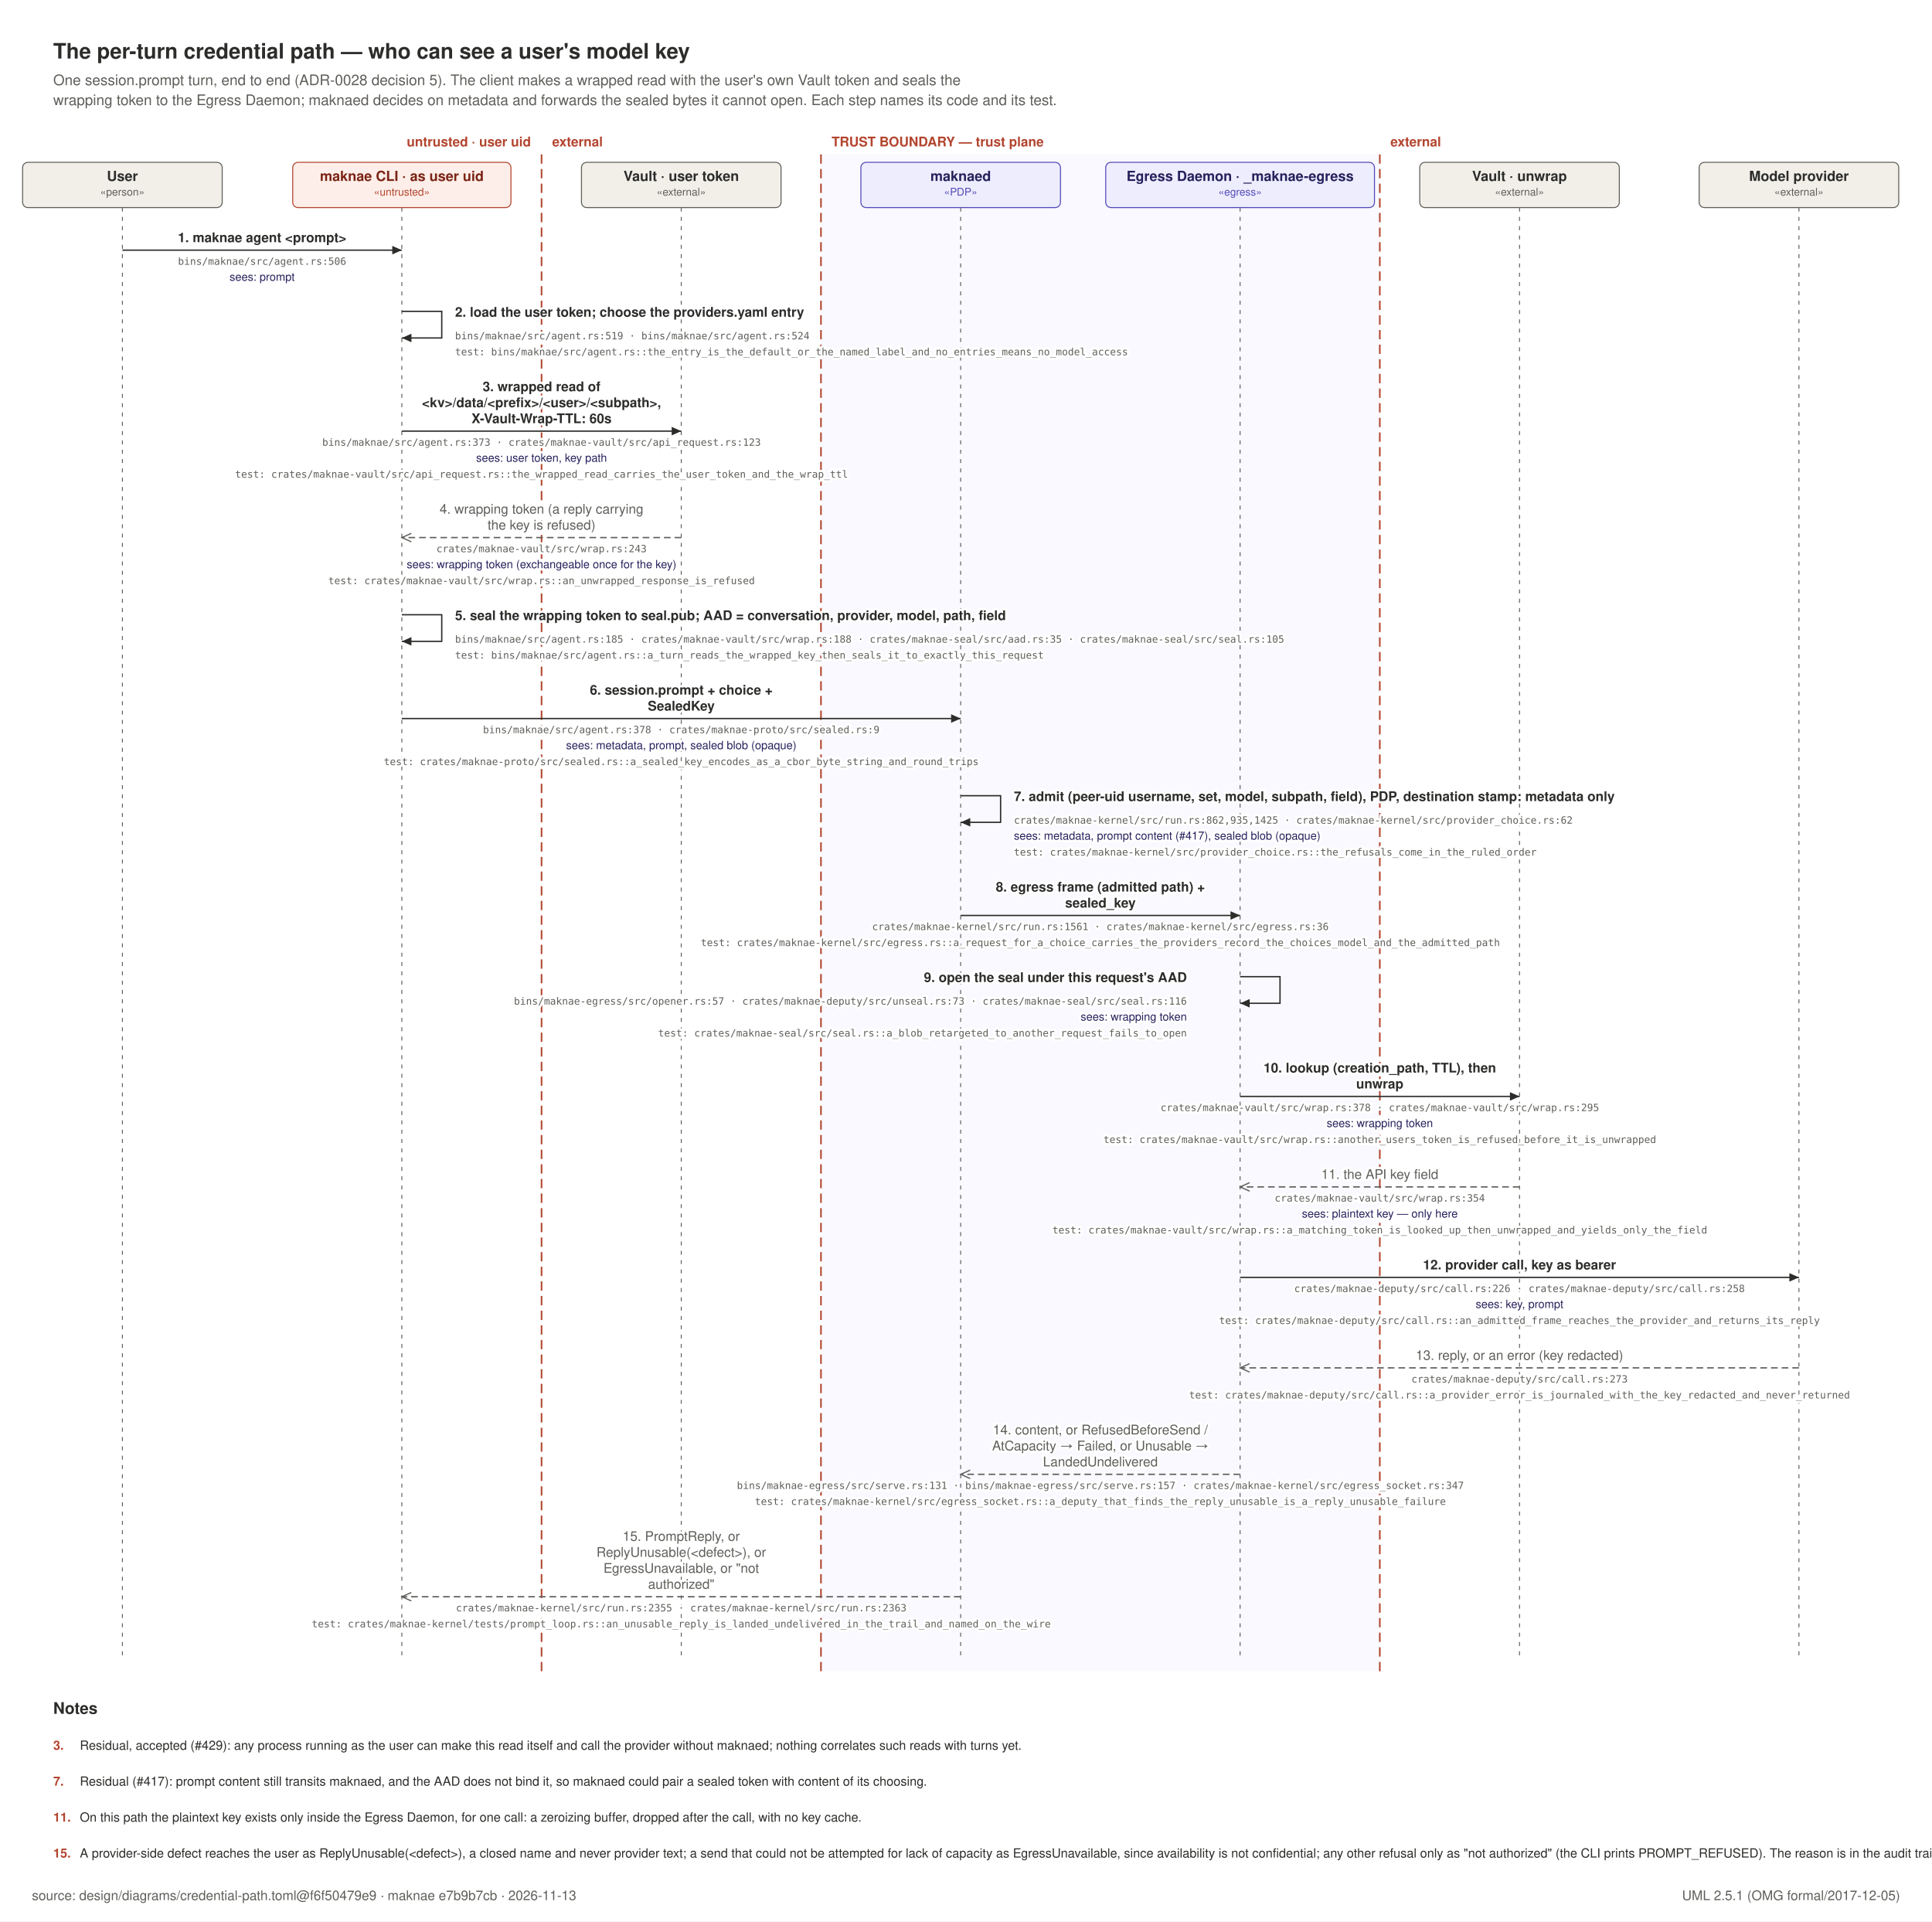
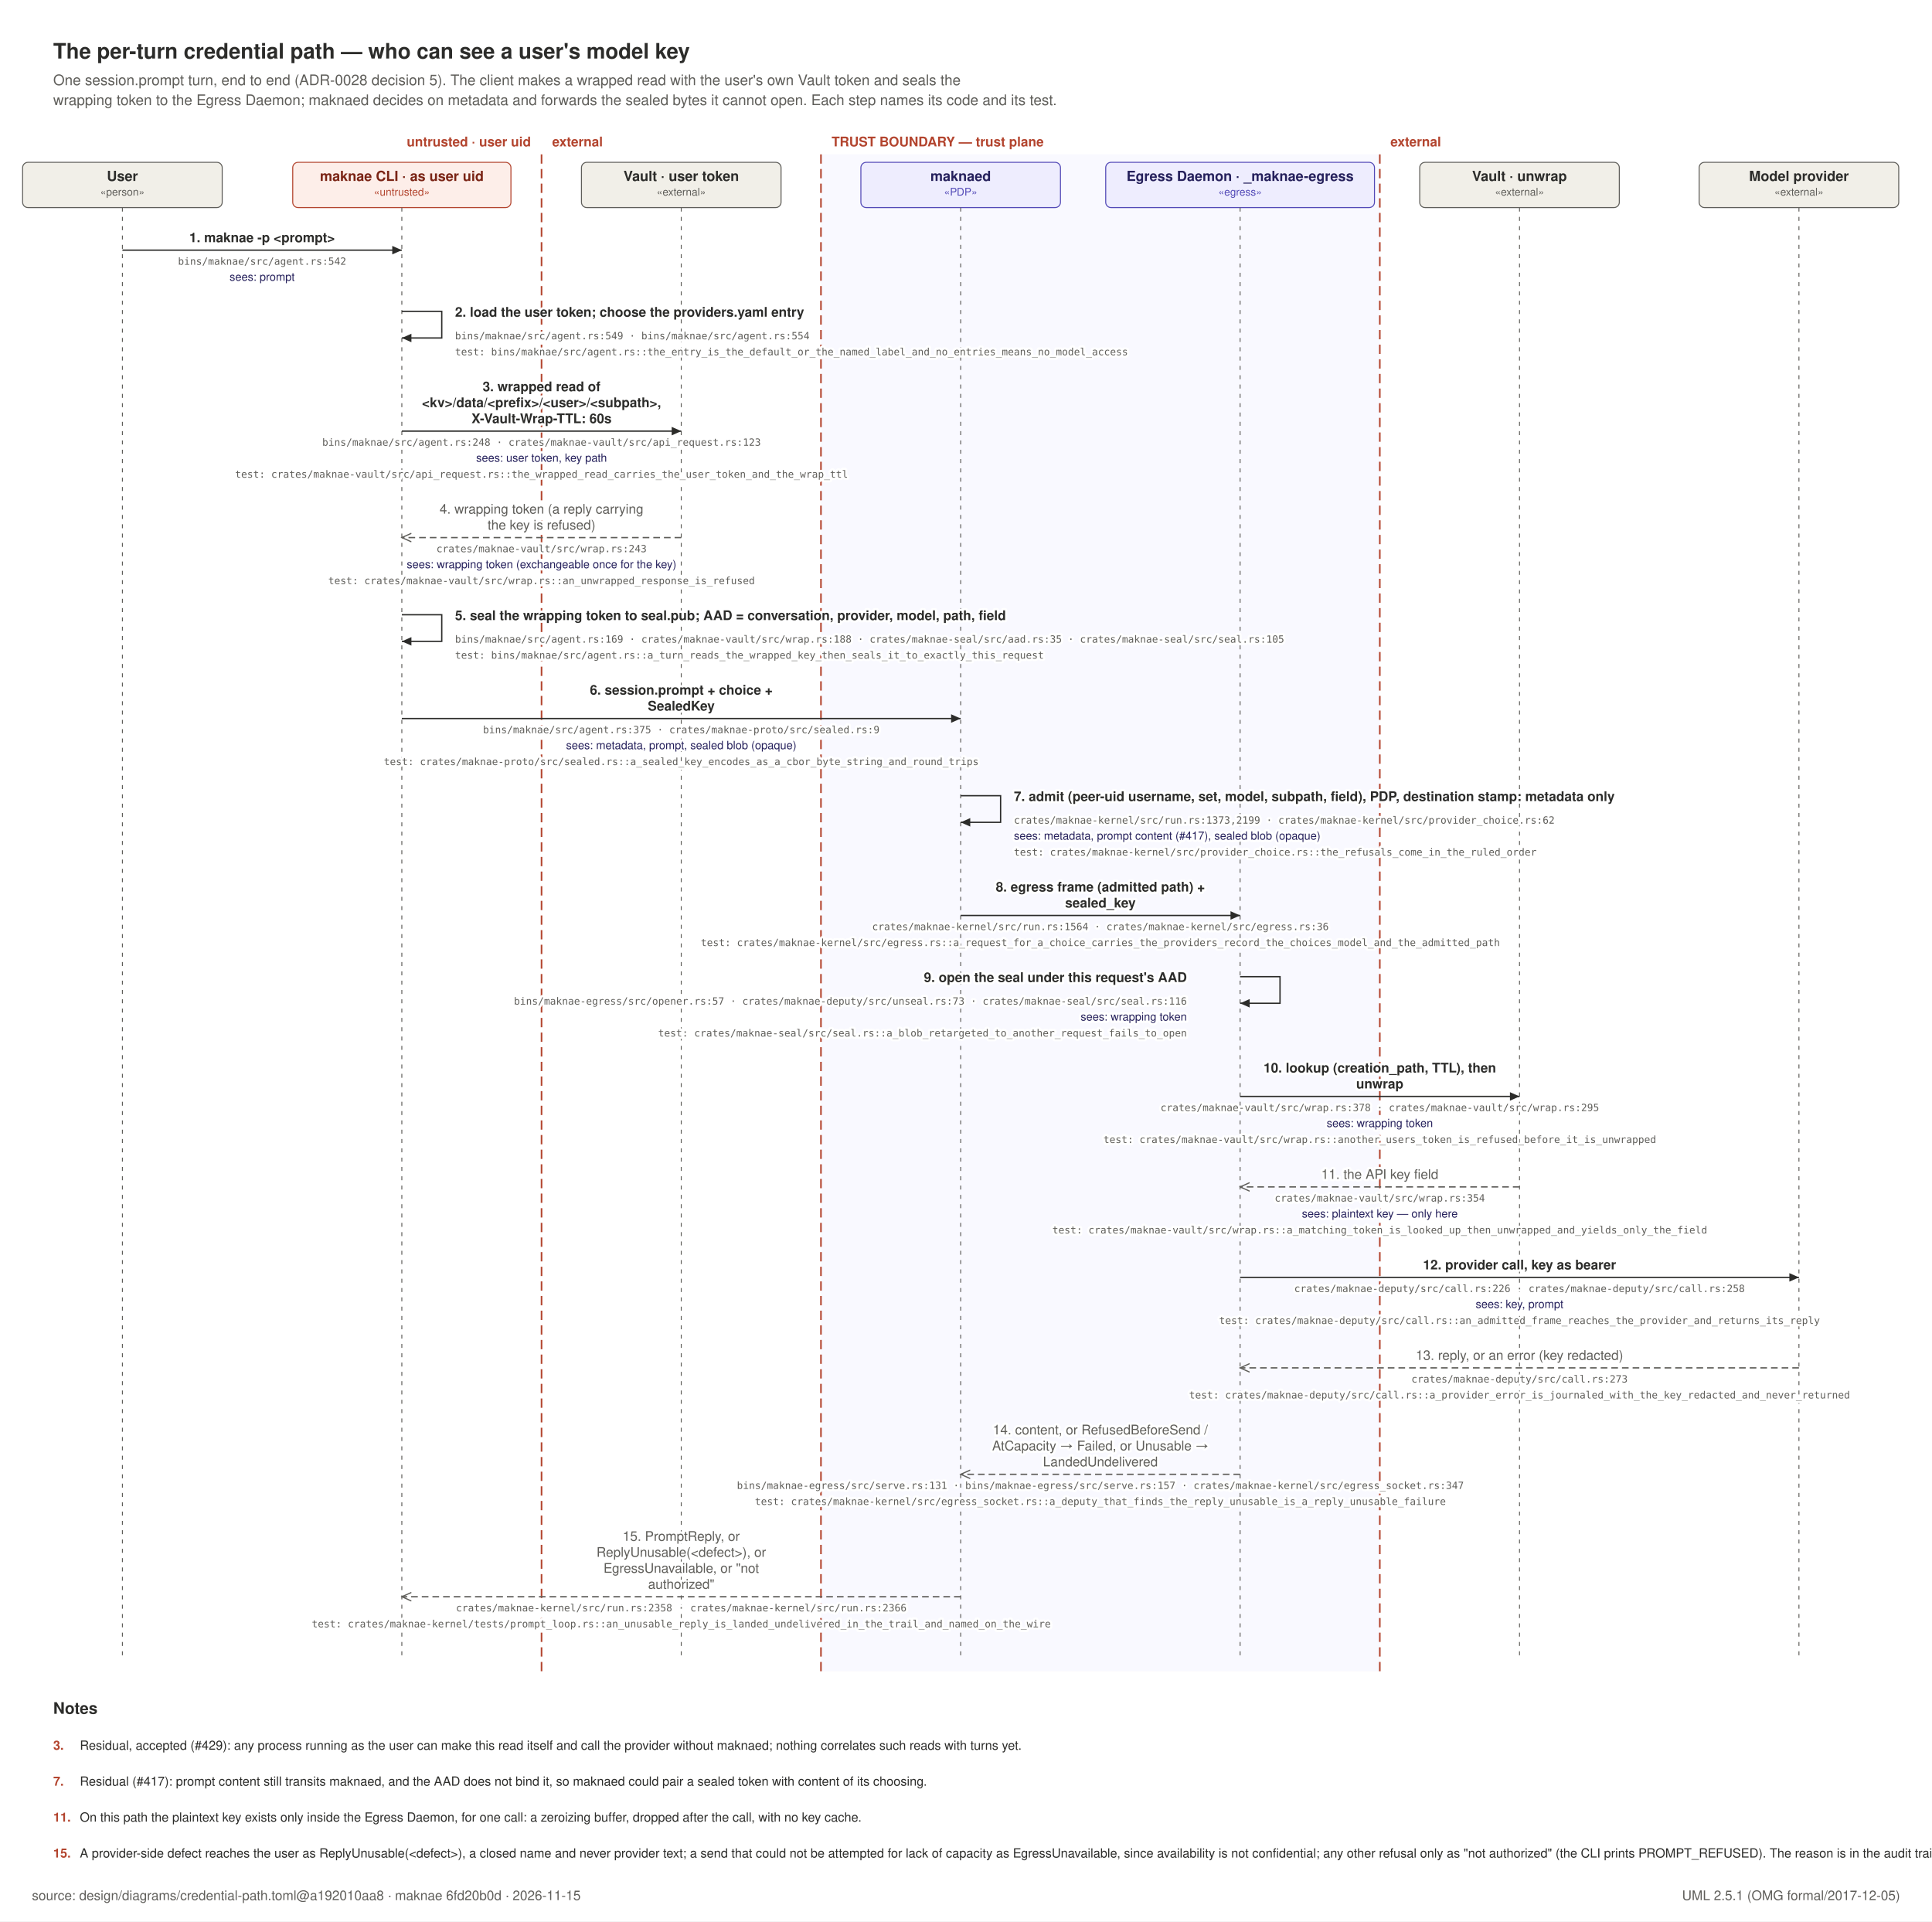
<svg xmlns="http://www.w3.org/2000/svg" width="1452" height="1444" viewBox="0 0 1452 1444" role="img">
  <rect x="0" y="0" width="1452" height="1444" fill="#FFFFFF" />
  <text x="40" y="44" text-anchor="start" font-family="Helvetica, Arial, sans-serif" font-size="16" font-weight="600" fill="#2C2C2A">The per-turn credential path — who can see a user's model key</text>
  <text x="40" y="64" text-anchor="start" font-family="Helvetica, Arial, sans-serif" font-size="11" font-weight="400" fill="#5F5E5A">One session.prompt turn, end to end (ADR-0028 decision 5). The client makes a wrapped read with the user's own Vault token and seals the</text>
  <text x="40" y="79" text-anchor="start" font-family="Helvetica, Arial, sans-serif" font-size="11" font-weight="400" fill="#5F5E5A">wrapping token to the Egress Daemon; maknaed decides on metadata and forwards the sealed bytes it cannot open. Each step names its code and its test.</text>
  <defs>
    <marker id="call" viewBox="0 0 10 10" refX="9" refY="5" markerWidth="8" markerHeight="8" orient="auto-start-reverse">
      <path d="M 0 1 L 9 5 L 0 9 z" fill="#2C2C2A" />
    </marker>
    <marker id="rep" viewBox="0 0 10 10" refX="9" refY="5" markerWidth="8" markerHeight="8" orient="auto-start-reverse">
      <path d="M 0 1 L 9 5 L 0 9" fill="none" stroke="#5F5E5A" stroke-width="1.1" />
    </marker>
  </defs>
  <line x1="407.0" y1="116" x2="407.0" y2="1256" stroke="#B3452F" stroke-width="1.2" stroke-dasharray="7 4" />
  <text x="399.0" y="110" text-anchor="end" font-family="Helvetica, Arial, sans-serif" font-size="10" font-weight="600" fill="#B3452F">untrusted · user uid</text>
  <text x="415.0" y="110" text-anchor="start" font-family="Helvetica, Arial, sans-serif" font-size="10" font-weight="600" fill="#B3452F">external</text>
  <rect x="617.0" y="116" width="420.0" height="1140" fill="#EEEDFE" opacity="0.35" />
  <line x1="617.0" y1="116" x2="617.0" y2="1256" stroke="#B3452F" stroke-width="1.2" stroke-dasharray="7 4" />
  <text x="625.0" y="110" text-anchor="start" font-family="Helvetica, Arial, sans-serif" font-size="10" font-weight="600" fill="#B3452F">TRUST BOUNDARY — trust plane</text>
  <line x1="1037.0" y1="116" x2="1037.0" y2="1256" stroke="#B3452F" stroke-width="1.2" stroke-dasharray="7 4" />
  <text x="1045.0" y="110" text-anchor="start" font-family="Helvetica, Arial, sans-serif" font-size="10" font-weight="600" fill="#B3452F">external</text>
  <rect x="17.0" y="122" width="150" height="34" rx="4" fill="#F1EFE8" stroke="#5F5E5A" stroke-width="0.75" />
  <text x="92" y="136" text-anchor="middle" font-family="Helvetica, Arial, sans-serif" font-size="10.5" font-weight="600" fill="#2C2C2A">User</text>
  <text x="92" y="147" text-anchor="middle" font-family="Helvetica, Arial, sans-serif" font-size="8" font-weight="400" fill="#5F5E5A">«person»</text>
  <line x1="92" y1="156" x2="92" y2="1244" stroke="#5F5E5A" stroke-width="0.7" stroke-dasharray="3 4" />
  <rect x="220.0" y="122" width="164" height="34" rx="4" fill="#FDEEE9" stroke="#B3452F" stroke-width="0.75" />
  <text x="302" y="136" text-anchor="middle" font-family="Helvetica, Arial, sans-serif" font-size="10.5" font-weight="600" fill="#7A2415">maknae CLI · as user uid</text>
  <text x="302" y="147" text-anchor="middle" font-family="Helvetica, Arial, sans-serif" font-size="8" font-weight="400" fill="#B3452F">«untrusted»</text>
  <line x1="302" y1="156" x2="302" y2="1244" stroke="#5F5E5A" stroke-width="0.7" stroke-dasharray="3 4" />
  <rect x="437.0" y="122" width="150" height="34" rx="4" fill="#F1EFE8" stroke="#5F5E5A" stroke-width="0.75" />
  <text x="512" y="136" text-anchor="middle" font-family="Helvetica, Arial, sans-serif" font-size="10.5" font-weight="600" fill="#2C2C2A">Vault · user token</text>
  <text x="512" y="147" text-anchor="middle" font-family="Helvetica, Arial, sans-serif" font-size="8" font-weight="400" fill="#5F5E5A">«external»</text>
  <line x1="512" y1="156" x2="512" y2="1244" stroke="#5F5E5A" stroke-width="0.7" stroke-dasharray="3 4" />
  <rect x="647.0" y="122" width="150" height="34" rx="4" fill="#EEEDFE" stroke="#534AB7" stroke-width="0.75" />
  <text x="722" y="136" text-anchor="middle" font-family="Helvetica, Arial, sans-serif" font-size="10.5" font-weight="600" fill="#26215C">maknaed</text>
  <text x="722" y="147" text-anchor="middle" font-family="Helvetica, Arial, sans-serif" font-size="8" font-weight="400" fill="#534AB7">«PDP»</text>
  <line x1="722" y1="156" x2="722" y2="1244" stroke="#5F5E5A" stroke-width="0.7" stroke-dasharray="3 4" />
  <rect x="831.0" y="122" width="202" height="34" rx="4" fill="#EEEDFE" stroke="#534AB7" stroke-width="0.75" />
  <text x="932" y="136" text-anchor="middle" font-family="Helvetica, Arial, sans-serif" font-size="10.5" font-weight="600" fill="#26215C">Egress Daemon · _maknae-egress</text>
  <text x="932" y="147" text-anchor="middle" font-family="Helvetica, Arial, sans-serif" font-size="8" font-weight="400" fill="#534AB7">«egress»</text>
  <line x1="932" y1="156" x2="932" y2="1244" stroke="#5F5E5A" stroke-width="0.7" stroke-dasharray="3 4" />
  <rect x="1067.0" y="122" width="150" height="34" rx="4" fill="#F1EFE8" stroke="#5F5E5A" stroke-width="0.75" />
  <text x="1142" y="136" text-anchor="middle" font-family="Helvetica, Arial, sans-serif" font-size="10.5" font-weight="600" fill="#2C2C2A">Vault · unwrap</text>
  <text x="1142" y="147" text-anchor="middle" font-family="Helvetica, Arial, sans-serif" font-size="8" font-weight="400" fill="#5F5E5A">«external»</text>
  <line x1="1142" y1="156" x2="1142" y2="1244" stroke="#5F5E5A" stroke-width="0.7" stroke-dasharray="3 4" />
  <rect x="1277.0" y="122" width="150" height="34" rx="4" fill="#F1EFE8" stroke="#5F5E5A" stroke-width="0.75" />
  <text x="1352" y="136" text-anchor="middle" font-family="Helvetica, Arial, sans-serif" font-size="10.5" font-weight="600" fill="#2C2C2A">Model provider</text>
  <text x="1352" y="147" text-anchor="middle" font-family="Helvetica, Arial, sans-serif" font-size="8" font-weight="400" fill="#5F5E5A">«external»</text>
  <line x1="1352" y1="156" x2="1352" y2="1244" stroke="#5F5E5A" stroke-width="0.7" stroke-dasharray="3 4" />
  <line x1="92" y1="188" x2="302" y2="188" stroke="#2C2C2A" stroke-width="1" marker-end="url(#call)" />
-   <text x="197.0" y="182" text-anchor="middle" font-family="Helvetica, Arial, sans-serif" font-size="10" font-weight="600" fill="#2C2C2A" stroke="#FFFFFF" stroke-width="3.5" paint-order="stroke" stroke-linejoin="round">1. maknae agent &lt;prompt&gt;</text>
-   <text x="197.0" y="199" text-anchor="middle" font-family="ui-monospace, SFMono-Regular, Menlo, monospace" font-size="7.5" font-weight="400" fill="#5F5E5A" stroke="#FFFFFF" stroke-width="3.5" paint-order="stroke" stroke-linejoin="round">bins/maknae/src/agent.rs:506</text>
+   <text x="197.0" y="182" text-anchor="middle" font-family="Helvetica, Arial, sans-serif" font-size="10" font-weight="600" fill="#2C2C2A" stroke="#FFFFFF" stroke-width="3.5" paint-order="stroke" stroke-linejoin="round">1. maknae -p &lt;prompt&gt;</text>
+   <text x="197.0" y="199" text-anchor="middle" font-family="ui-monospace, SFMono-Regular, Menlo, monospace" font-size="7.5" font-weight="400" fill="#5F5E5A" stroke="#FFFFFF" stroke-width="3.5" paint-order="stroke" stroke-linejoin="round">bins/maknae/src/agent.rs:542</text>
  <text x="197.0" y="211" text-anchor="middle" font-family="Helvetica, Arial, sans-serif" font-size="8.5" font-weight="400" fill="#26215C" stroke="#FFFFFF" stroke-width="3.5" paint-order="stroke" stroke-linejoin="round">sees: prompt</text>
  <path d="M 302 234 h 30 v 20 h -30" fill="none" stroke="#2C2C2A" stroke-width="1" marker-end="url(#call)" />
  <text x="342" y="238" text-anchor="start" font-family="Helvetica, Arial, sans-serif" font-size="10" font-weight="600" fill="#2C2C2A" stroke="#FFFFFF" stroke-width="3.5" paint-order="stroke" stroke-linejoin="round">2. load the user token; choose the providers.yaml entry</text>
-   <text x="342" y="255" text-anchor="start" font-family="ui-monospace, SFMono-Regular, Menlo, monospace" font-size="7.5" font-weight="400" fill="#5F5E5A" stroke="#FFFFFF" stroke-width="3.5" paint-order="stroke" stroke-linejoin="round">bins/maknae/src/agent.rs:519 · bins/maknae/src/agent.rs:524</text>
+   <text x="342" y="255" text-anchor="start" font-family="ui-monospace, SFMono-Regular, Menlo, monospace" font-size="7.5" font-weight="400" fill="#5F5E5A" stroke="#FFFFFF" stroke-width="3.5" paint-order="stroke" stroke-linejoin="round">bins/maknae/src/agent.rs:549 · bins/maknae/src/agent.rs:554</text>
  <text x="342" y="267" text-anchor="start" font-family="ui-monospace, SFMono-Regular, Menlo, monospace" font-size="7.5" font-weight="400" fill="#5F5E5A" stroke="#FFFFFF" stroke-width="3.5" paint-order="stroke" stroke-linejoin="round">test: bins/maknae/src/agent.rs::the_entry_is_the_default_or_the_named_label_and_no_entries_means_no_model_access</text>
  <line x1="302" y1="324" x2="512" y2="324" stroke="#2C2C2A" stroke-width="1" marker-end="url(#call)" />
  <text x="407.0" y="294" text-anchor="middle" font-family="Helvetica, Arial, sans-serif" font-size="10" font-weight="600" fill="#2C2C2A" stroke="#FFFFFF" stroke-width="3.5" paint-order="stroke" stroke-linejoin="round">3. wrapped read of</text>
  <text x="407.0" y="306" text-anchor="middle" font-family="Helvetica, Arial, sans-serif" font-size="10" font-weight="600" fill="#2C2C2A" stroke="#FFFFFF" stroke-width="3.5" paint-order="stroke" stroke-linejoin="round">&lt;kv&gt;/data/&lt;prefix&gt;/&lt;user&gt;/&lt;subpath&gt;,</text>
  <text x="407.0" y="318" text-anchor="middle" font-family="Helvetica, Arial, sans-serif" font-size="10" font-weight="600" fill="#2C2C2A" stroke="#FFFFFF" stroke-width="3.5" paint-order="stroke" stroke-linejoin="round">X-Vault-Wrap-TTL: 60s</text>
-   <text x="407.0" y="335" text-anchor="middle" font-family="ui-monospace, SFMono-Regular, Menlo, monospace" font-size="7.5" font-weight="400" fill="#5F5E5A" stroke="#FFFFFF" stroke-width="3.5" paint-order="stroke" stroke-linejoin="round">bins/maknae/src/agent.rs:373 · crates/maknae-vault/src/api_request.rs:123</text>
+   <text x="407.0" y="335" text-anchor="middle" font-family="ui-monospace, SFMono-Regular, Menlo, monospace" font-size="7.5" font-weight="400" fill="#5F5E5A" stroke="#FFFFFF" stroke-width="3.5" paint-order="stroke" stroke-linejoin="round">bins/maknae/src/agent.rs:248 · crates/maknae-vault/src/api_request.rs:123</text>
  <text x="407.0" y="347" text-anchor="middle" font-family="Helvetica, Arial, sans-serif" font-size="8.5" font-weight="400" fill="#26215C" stroke="#FFFFFF" stroke-width="3.5" paint-order="stroke" stroke-linejoin="round">sees: user token, key path</text>
  <text x="407.0" y="359" text-anchor="middle" font-family="ui-monospace, SFMono-Regular, Menlo, monospace" font-size="7.5" font-weight="400" fill="#5F5E5A" stroke="#FFFFFF" stroke-width="3.5" paint-order="stroke" stroke-linejoin="round">test: crates/maknae-vault/src/api_request.rs::the_wrapped_read_carries_the_user_token_and_the_wrap_ttl</text>
  <line x1="512" y1="404" x2="302" y2="404" stroke="#5F5E5A" stroke-width="1" stroke-dasharray="5 3" marker-end="url(#rep)" />
  <text x="407.0" y="386" text-anchor="middle" font-family="Helvetica, Arial, sans-serif" font-size="10" font-weight="400" fill="#5F5E5A" stroke="#FFFFFF" stroke-width="3.5" paint-order="stroke" stroke-linejoin="round">4. wrapping token (a reply carrying</text>
  <text x="407.0" y="398" text-anchor="middle" font-family="Helvetica, Arial, sans-serif" font-size="10" font-weight="400" fill="#5F5E5A" stroke="#FFFFFF" stroke-width="3.5" paint-order="stroke" stroke-linejoin="round">the key is refused)</text>
  <text x="407.0" y="415" text-anchor="middle" font-family="ui-monospace, SFMono-Regular, Menlo, monospace" font-size="7.5" font-weight="400" fill="#5F5E5A" stroke="#FFFFFF" stroke-width="3.5" paint-order="stroke" stroke-linejoin="round">crates/maknae-vault/src/wrap.rs:243</text>
  <text x="407.0" y="427" text-anchor="middle" font-family="Helvetica, Arial, sans-serif" font-size="8.5" font-weight="400" fill="#26215C" stroke="#FFFFFF" stroke-width="3.5" paint-order="stroke" stroke-linejoin="round">sees: wrapping token (exchangeable once for the key)</text>
  <text x="407.0" y="439" text-anchor="middle" font-family="ui-monospace, SFMono-Regular, Menlo, monospace" font-size="7.5" font-weight="400" fill="#5F5E5A" stroke="#FFFFFF" stroke-width="3.5" paint-order="stroke" stroke-linejoin="round">test: crates/maknae-vault/src/wrap.rs::an_unwrapped_response_is_refused</text>
  <path d="M 302 462 h 30 v 20 h -30" fill="none" stroke="#2C2C2A" stroke-width="1" marker-end="url(#call)" />
  <text x="342" y="466" text-anchor="start" font-family="Helvetica, Arial, sans-serif" font-size="10" font-weight="600" fill="#2C2C2A" stroke="#FFFFFF" stroke-width="3.5" paint-order="stroke" stroke-linejoin="round">5. seal the wrapping token to seal.pub; AAD = conversation, provider, model, path, field</text>
-   <text x="342" y="483" text-anchor="start" font-family="ui-monospace, SFMono-Regular, Menlo, monospace" font-size="7.5" font-weight="400" fill="#5F5E5A" stroke="#FFFFFF" stroke-width="3.5" paint-order="stroke" stroke-linejoin="round">bins/maknae/src/agent.rs:185 · crates/maknae-vault/src/wrap.rs:188 · crates/maknae-seal/src/aad.rs:35 · crates/maknae-seal/src/seal.rs:105</text>
+   <text x="342" y="483" text-anchor="start" font-family="ui-monospace, SFMono-Regular, Menlo, monospace" font-size="7.5" font-weight="400" fill="#5F5E5A" stroke="#FFFFFF" stroke-width="3.5" paint-order="stroke" stroke-linejoin="round">bins/maknae/src/agent.rs:169 · crates/maknae-vault/src/wrap.rs:188 · crates/maknae-seal/src/aad.rs:35 · crates/maknae-seal/src/seal.rs:105</text>
  <text x="342" y="495" text-anchor="start" font-family="ui-monospace, SFMono-Regular, Menlo, monospace" font-size="7.5" font-weight="400" fill="#5F5E5A" stroke="#FFFFFF" stroke-width="3.5" paint-order="stroke" stroke-linejoin="round">test: bins/maknae/src/agent.rs::a_turn_reads_the_wrapped_key_then_seals_it_to_exactly_this_request</text>
  <line x1="302" y1="540" x2="722" y2="540" stroke="#2C2C2A" stroke-width="1" marker-end="url(#call)" />
  <text x="512.0" y="522" text-anchor="middle" font-family="Helvetica, Arial, sans-serif" font-size="10" font-weight="600" fill="#2C2C2A" stroke="#FFFFFF" stroke-width="3.5" paint-order="stroke" stroke-linejoin="round">6. session.prompt + choice +</text>
  <text x="512.0" y="534" text-anchor="middle" font-family="Helvetica, Arial, sans-serif" font-size="10" font-weight="600" fill="#2C2C2A" stroke="#FFFFFF" stroke-width="3.5" paint-order="stroke" stroke-linejoin="round">SealedKey</text>
-   <text x="512.0" y="551" text-anchor="middle" font-family="ui-monospace, SFMono-Regular, Menlo, monospace" font-size="7.5" font-weight="400" fill="#5F5E5A" stroke="#FFFFFF" stroke-width="3.5" paint-order="stroke" stroke-linejoin="round">bins/maknae/src/agent.rs:378 · crates/maknae-proto/src/sealed.rs:9</text>
+   <text x="512.0" y="551" text-anchor="middle" font-family="ui-monospace, SFMono-Regular, Menlo, monospace" font-size="7.5" font-weight="400" fill="#5F5E5A" stroke="#FFFFFF" stroke-width="3.5" paint-order="stroke" stroke-linejoin="round">bins/maknae/src/agent.rs:375 · crates/maknae-proto/src/sealed.rs:9</text>
  <text x="512.0" y="563" text-anchor="middle" font-family="Helvetica, Arial, sans-serif" font-size="8.5" font-weight="400" fill="#26215C" stroke="#FFFFFF" stroke-width="3.5" paint-order="stroke" stroke-linejoin="round">sees: metadata, prompt, sealed blob (opaque)</text>
  <text x="512.0" y="575" text-anchor="middle" font-family="ui-monospace, SFMono-Regular, Menlo, monospace" font-size="7.5" font-weight="400" fill="#5F5E5A" stroke="#FFFFFF" stroke-width="3.5" paint-order="stroke" stroke-linejoin="round">test: crates/maknae-proto/src/sealed.rs::a_sealed_key_encodes_as_a_cbor_byte_string_and_round_trips</text>
  <path d="M 722 598 h 30 v 20 h -30" fill="none" stroke="#2C2C2A" stroke-width="1" marker-end="url(#call)" />
  <text x="762" y="602" text-anchor="start" font-family="Helvetica, Arial, sans-serif" font-size="10" font-weight="600" fill="#2C2C2A" stroke="#FFFFFF" stroke-width="3.5" paint-order="stroke" stroke-linejoin="round">7. admit (peer-uid username, set, model, subpath, field), PDP, destination stamp: metadata only</text>
-   <text x="762" y="619" text-anchor="start" font-family="ui-monospace, SFMono-Regular, Menlo, monospace" font-size="7.5" font-weight="400" fill="#5F5E5A" stroke="#FFFFFF" stroke-width="3.5" paint-order="stroke" stroke-linejoin="round">crates/maknae-kernel/src/run.rs:862,935,1425 · crates/maknae-kernel/src/provider_choice.rs:62</text>
+   <text x="762" y="619" text-anchor="start" font-family="ui-monospace, SFMono-Regular, Menlo, monospace" font-size="7.5" font-weight="400" fill="#5F5E5A" stroke="#FFFFFF" stroke-width="3.5" paint-order="stroke" stroke-linejoin="round">crates/maknae-kernel/src/run.rs:1373,2199 · crates/maknae-kernel/src/provider_choice.rs:62</text>
  <text x="762" y="631" text-anchor="start" font-family="Helvetica, Arial, sans-serif" font-size="8.5" font-weight="400" fill="#26215C" stroke="#FFFFFF" stroke-width="3.5" paint-order="stroke" stroke-linejoin="round">sees: metadata, prompt content (#417), sealed blob (opaque)</text>
  <text x="762" y="643" text-anchor="start" font-family="ui-monospace, SFMono-Regular, Menlo, monospace" font-size="7.5" font-weight="400" fill="#5F5E5A" stroke="#FFFFFF" stroke-width="3.5" paint-order="stroke" stroke-linejoin="round">test: crates/maknae-kernel/src/provider_choice.rs::the_refusals_come_in_the_ruled_order</text>
  <line x1="722" y1="688" x2="932" y2="688" stroke="#2C2C2A" stroke-width="1" marker-end="url(#call)" />
  <text x="827.0" y="670" text-anchor="middle" font-family="Helvetica, Arial, sans-serif" font-size="10" font-weight="600" fill="#2C2C2A" stroke="#FFFFFF" stroke-width="3.5" paint-order="stroke" stroke-linejoin="round">8. egress frame (admitted path) +</text>
  <text x="827.0" y="682" text-anchor="middle" font-family="Helvetica, Arial, sans-serif" font-size="10" font-weight="600" fill="#2C2C2A" stroke="#FFFFFF" stroke-width="3.5" paint-order="stroke" stroke-linejoin="round">sealed_key</text>
-   <text x="827.0" y="699" text-anchor="middle" font-family="ui-monospace, SFMono-Regular, Menlo, monospace" font-size="7.5" font-weight="400" fill="#5F5E5A" stroke="#FFFFFF" stroke-width="3.5" paint-order="stroke" stroke-linejoin="round">crates/maknae-kernel/src/run.rs:1561 · crates/maknae-kernel/src/egress.rs:36</text>
+   <text x="827.0" y="699" text-anchor="middle" font-family="ui-monospace, SFMono-Regular, Menlo, monospace" font-size="7.5" font-weight="400" fill="#5F5E5A" stroke="#FFFFFF" stroke-width="3.5" paint-order="stroke" stroke-linejoin="round">crates/maknae-kernel/src/run.rs:1564 · crates/maknae-kernel/src/egress.rs:36</text>
  <text x="827.0" y="711" text-anchor="middle" font-family="ui-monospace, SFMono-Regular, Menlo, monospace" font-size="7.5" font-weight="400" fill="#5F5E5A" stroke="#FFFFFF" stroke-width="3.5" paint-order="stroke" stroke-linejoin="round">test: crates/maknae-kernel/src/egress.rs::a_request_for_a_choice_carries_the_providers_record_the_choices_model_and_the_admitted_path</text>
  <path d="M 932 734 h 30 v 20 h -30" fill="none" stroke="#2C2C2A" stroke-width="1" marker-end="url(#call)" />
  <text x="892" y="738" text-anchor="end" font-family="Helvetica, Arial, sans-serif" font-size="10" font-weight="600" fill="#2C2C2A" stroke="#FFFFFF" stroke-width="3.5" paint-order="stroke" stroke-linejoin="round">9. open the seal under this request's AAD</text>
  <text x="892" y="755" text-anchor="end" font-family="ui-monospace, SFMono-Regular, Menlo, monospace" font-size="7.5" font-weight="400" fill="#5F5E5A" stroke="#FFFFFF" stroke-width="3.5" paint-order="stroke" stroke-linejoin="round">bins/maknae-egress/src/opener.rs:57 · crates/maknae-deputy/src/unseal.rs:73 · crates/maknae-seal/src/seal.rs:116</text>
  <text x="892" y="767" text-anchor="end" font-family="Helvetica, Arial, sans-serif" font-size="8.5" font-weight="400" fill="#26215C" stroke="#FFFFFF" stroke-width="3.5" paint-order="stroke" stroke-linejoin="round">sees: wrapping token</text>
  <text x="892" y="779" text-anchor="end" font-family="ui-monospace, SFMono-Regular, Menlo, monospace" font-size="7.5" font-weight="400" fill="#5F5E5A" stroke="#FFFFFF" stroke-width="3.5" paint-order="stroke" stroke-linejoin="round">test: crates/maknae-seal/src/seal.rs::a_blob_retargeted_to_another_request_fails_to_open</text>
  <line x1="932" y1="824" x2="1142" y2="824" stroke="#2C2C2A" stroke-width="1" marker-end="url(#call)" />
  <text x="1037.0" y="806" text-anchor="middle" font-family="Helvetica, Arial, sans-serif" font-size="10" font-weight="600" fill="#2C2C2A" stroke="#FFFFFF" stroke-width="3.5" paint-order="stroke" stroke-linejoin="round">10. lookup (creation_path, TTL), then</text>
  <text x="1037.0" y="818" text-anchor="middle" font-family="Helvetica, Arial, sans-serif" font-size="10" font-weight="600" fill="#2C2C2A" stroke="#FFFFFF" stroke-width="3.5" paint-order="stroke" stroke-linejoin="round">unwrap</text>
  <text x="1037.0" y="835" text-anchor="middle" font-family="ui-monospace, SFMono-Regular, Menlo, monospace" font-size="7.5" font-weight="400" fill="#5F5E5A" stroke="#FFFFFF" stroke-width="3.5" paint-order="stroke" stroke-linejoin="round">crates/maknae-vault/src/wrap.rs:378 · crates/maknae-vault/src/wrap.rs:295</text>
  <text x="1037.0" y="847" text-anchor="middle" font-family="Helvetica, Arial, sans-serif" font-size="8.5" font-weight="400" fill="#26215C" stroke="#FFFFFF" stroke-width="3.5" paint-order="stroke" stroke-linejoin="round">sees: wrapping token</text>
  <text x="1037.0" y="859" text-anchor="middle" font-family="ui-monospace, SFMono-Regular, Menlo, monospace" font-size="7.5" font-weight="400" fill="#5F5E5A" stroke="#FFFFFF" stroke-width="3.5" paint-order="stroke" stroke-linejoin="round">test: crates/maknae-vault/src/wrap.rs::another_users_token_is_refused_before_it_is_unwrapped</text>
  <line x1="1142" y1="892" x2="932" y2="892" stroke="#5F5E5A" stroke-width="1" stroke-dasharray="5 3" marker-end="url(#rep)" />
  <text x="1037.0" y="886" text-anchor="middle" font-family="Helvetica, Arial, sans-serif" font-size="10" font-weight="400" fill="#5F5E5A" stroke="#FFFFFF" stroke-width="3.5" paint-order="stroke" stroke-linejoin="round">11. the API key field</text>
  <text x="1037.0" y="903" text-anchor="middle" font-family="ui-monospace, SFMono-Regular, Menlo, monospace" font-size="7.5" font-weight="400" fill="#5F5E5A" stroke="#FFFFFF" stroke-width="3.5" paint-order="stroke" stroke-linejoin="round">crates/maknae-vault/src/wrap.rs:354</text>
  <text x="1037.0" y="915" text-anchor="middle" font-family="Helvetica, Arial, sans-serif" font-size="8.5" font-weight="400" fill="#26215C" stroke="#FFFFFF" stroke-width="3.5" paint-order="stroke" stroke-linejoin="round">sees: plaintext key — only here</text>
  <text x="1037.0" y="927" text-anchor="middle" font-family="ui-monospace, SFMono-Regular, Menlo, monospace" font-size="7.5" font-weight="400" fill="#5F5E5A" stroke="#FFFFFF" stroke-width="3.5" paint-order="stroke" stroke-linejoin="round">test: crates/maknae-vault/src/wrap.rs::a_matching_token_is_looked_up_then_unwrapped_and_yields_only_the_field</text>
  <line x1="932" y1="960" x2="1352" y2="960" stroke="#2C2C2A" stroke-width="1" marker-end="url(#call)" />
  <text x="1142.0" y="954" text-anchor="middle" font-family="Helvetica, Arial, sans-serif" font-size="10" font-weight="600" fill="#2C2C2A" stroke="#FFFFFF" stroke-width="3.5" paint-order="stroke" stroke-linejoin="round">12. provider call, key as bearer</text>
  <text x="1142.0" y="971" text-anchor="middle" font-family="ui-monospace, SFMono-Regular, Menlo, monospace" font-size="7.5" font-weight="400" fill="#5F5E5A" stroke="#FFFFFF" stroke-width="3.5" paint-order="stroke" stroke-linejoin="round">crates/maknae-deputy/src/call.rs:226 · crates/maknae-deputy/src/call.rs:258</text>
  <text x="1142.0" y="983" text-anchor="middle" font-family="Helvetica, Arial, sans-serif" font-size="8.5" font-weight="400" fill="#26215C" stroke="#FFFFFF" stroke-width="3.5" paint-order="stroke" stroke-linejoin="round">sees: key, prompt</text>
  <text x="1142.0" y="995" text-anchor="middle" font-family="ui-monospace, SFMono-Regular, Menlo, monospace" font-size="7.5" font-weight="400" fill="#5F5E5A" stroke="#FFFFFF" stroke-width="3.5" paint-order="stroke" stroke-linejoin="round">test: crates/maknae-deputy/src/call.rs::an_admitted_frame_reaches_the_provider_and_returns_its_reply</text>
  <line x1="1352" y1="1028" x2="932" y2="1028" stroke="#5F5E5A" stroke-width="1" stroke-dasharray="5 3" marker-end="url(#rep)" />
  <text x="1142.0" y="1022" text-anchor="middle" font-family="Helvetica, Arial, sans-serif" font-size="10" font-weight="400" fill="#5F5E5A" stroke="#FFFFFF" stroke-width="3.5" paint-order="stroke" stroke-linejoin="round">13. reply, or an error (key redacted)</text>
  <text x="1142.0" y="1039" text-anchor="middle" font-family="ui-monospace, SFMono-Regular, Menlo, monospace" font-size="7.5" font-weight="400" fill="#5F5E5A" stroke="#FFFFFF" stroke-width="3.5" paint-order="stroke" stroke-linejoin="round">crates/maknae-deputy/src/call.rs:273</text>
  <text x="1142.0" y="1051" text-anchor="middle" font-family="ui-monospace, SFMono-Regular, Menlo, monospace" font-size="7.5" font-weight="400" fill="#5F5E5A" stroke="#FFFFFF" stroke-width="3.5" paint-order="stroke" stroke-linejoin="round">test: crates/maknae-deputy/src/call.rs::a_provider_error_is_journaled_with_the_key_redacted_and_never_returned</text>
  <line x1="932" y1="1108" x2="722" y2="1108" stroke="#5F5E5A" stroke-width="1" stroke-dasharray="5 3" marker-end="url(#rep)" />
  <text x="827.0" y="1078" text-anchor="middle" font-family="Helvetica, Arial, sans-serif" font-size="10" font-weight="400" fill="#5F5E5A" stroke="#FFFFFF" stroke-width="3.5" paint-order="stroke" stroke-linejoin="round">14. content, or RefusedBeforeSend /</text>
  <text x="827.0" y="1090" text-anchor="middle" font-family="Helvetica, Arial, sans-serif" font-size="10" font-weight="400" fill="#5F5E5A" stroke="#FFFFFF" stroke-width="3.5" paint-order="stroke" stroke-linejoin="round">AtCapacity → Failed, or Unusable →</text>
  <text x="827.0" y="1102" text-anchor="middle" font-family="Helvetica, Arial, sans-serif" font-size="10" font-weight="400" fill="#5F5E5A" stroke="#FFFFFF" stroke-width="3.5" paint-order="stroke" stroke-linejoin="round">LandedUndelivered</text>
  <text x="827.0" y="1119" text-anchor="middle" font-family="ui-monospace, SFMono-Regular, Menlo, monospace" font-size="7.5" font-weight="400" fill="#5F5E5A" stroke="#FFFFFF" stroke-width="3.5" paint-order="stroke" stroke-linejoin="round">bins/maknae-egress/src/serve.rs:131 · bins/maknae-egress/src/serve.rs:157 · crates/maknae-kernel/src/egress_socket.rs:347</text>
  <text x="827.0" y="1131" text-anchor="middle" font-family="ui-monospace, SFMono-Regular, Menlo, monospace" font-size="7.5" font-weight="400" fill="#5F5E5A" stroke="#FFFFFF" stroke-width="3.5" paint-order="stroke" stroke-linejoin="round">test: crates/maknae-kernel/src/egress_socket.rs::a_deputy_that_finds_the_reply_unusable_is_a_reply_unusable_failure</text>
  <line x1="722" y1="1200" x2="302" y2="1200" stroke="#5F5E5A" stroke-width="1" stroke-dasharray="5 3" marker-end="url(#rep)" />
  <text x="512.0" y="1158" text-anchor="middle" font-family="Helvetica, Arial, sans-serif" font-size="10" font-weight="400" fill="#5F5E5A" stroke="#FFFFFF" stroke-width="3.5" paint-order="stroke" stroke-linejoin="round">15. PromptReply, or</text>
  <text x="512.0" y="1170" text-anchor="middle" font-family="Helvetica, Arial, sans-serif" font-size="10" font-weight="400" fill="#5F5E5A" stroke="#FFFFFF" stroke-width="3.5" paint-order="stroke" stroke-linejoin="round">ReplyUnusable(&lt;defect&gt;), or</text>
  <text x="512.0" y="1182" text-anchor="middle" font-family="Helvetica, Arial, sans-serif" font-size="10" font-weight="400" fill="#5F5E5A" stroke="#FFFFFF" stroke-width="3.5" paint-order="stroke" stroke-linejoin="round">EgressUnavailable, or "not</text>
  <text x="512.0" y="1194" text-anchor="middle" font-family="Helvetica, Arial, sans-serif" font-size="10" font-weight="400" fill="#5F5E5A" stroke="#FFFFFF" stroke-width="3.5" paint-order="stroke" stroke-linejoin="round">authorized"</text>
-   <text x="512.0" y="1211" text-anchor="middle" font-family="ui-monospace, SFMono-Regular, Menlo, monospace" font-size="7.5" font-weight="400" fill="#5F5E5A" stroke="#FFFFFF" stroke-width="3.5" paint-order="stroke" stroke-linejoin="round">crates/maknae-kernel/src/run.rs:2355 · crates/maknae-kernel/src/run.rs:2363</text>
+   <text x="512.0" y="1211" text-anchor="middle" font-family="ui-monospace, SFMono-Regular, Menlo, monospace" font-size="7.5" font-weight="400" fill="#5F5E5A" stroke="#FFFFFF" stroke-width="3.5" paint-order="stroke" stroke-linejoin="round">crates/maknae-kernel/src/run.rs:2358 · crates/maknae-kernel/src/run.rs:2366</text>
  <text x="512.0" y="1223" text-anchor="middle" font-family="ui-monospace, SFMono-Regular, Menlo, monospace" font-size="7.5" font-weight="400" fill="#5F5E5A" stroke="#FFFFFF" stroke-width="3.5" paint-order="stroke" stroke-linejoin="round">test: crates/maknae-kernel/tests/prompt_loop.rs::an_unusable_reply_is_landed_undelivered_in_the_trail_and_named_on_the_wire</text>
  <text x="40" y="1288" text-anchor="start" font-family="Helvetica, Arial, sans-serif" font-size="12" font-weight="600" fill="#2C2C2A">Notes</text>
  <text x="40" y="1315" text-anchor="start" font-family="Helvetica, Arial, sans-serif" font-size="9.5" font-weight="600" fill="#B3452F">3.</text>
  <text x="60" y="1315" text-anchor="start" font-family="Helvetica, Arial, sans-serif" font-size="9.5" font-weight="400" fill="#2C2C2A">Residual, accepted (#429): any process running as the user can make this read itself and call the provider without maknaed; nothing correlates such reads with turns yet.</text>
  <text x="40" y="1342" text-anchor="start" font-family="Helvetica, Arial, sans-serif" font-size="9.5" font-weight="600" fill="#B3452F">7.</text>
  <text x="60" y="1342" text-anchor="start" font-family="Helvetica, Arial, sans-serif" font-size="9.5" font-weight="400" fill="#2C2C2A">Residual (#417): prompt content still transits maknaed, and the AAD does not bind it, so maknaed could pair a sealed token with content of its choosing.</text>
  <text x="40" y="1369" text-anchor="start" font-family="Helvetica, Arial, sans-serif" font-size="9.5" font-weight="600" fill="#B3452F">11.</text>
  <text x="60" y="1369" text-anchor="start" font-family="Helvetica, Arial, sans-serif" font-size="9.5" font-weight="400" fill="#2C2C2A">On this path the plaintext key exists only inside the Egress Daemon, for one call: a zeroizing buffer, dropped after the call, with no key cache.</text>
  <text x="40" y="1396" text-anchor="start" font-family="Helvetica, Arial, sans-serif" font-size="9.5" font-weight="600" fill="#B3452F">15.</text>
  <text x="60" y="1396" text-anchor="start" font-family="Helvetica, Arial, sans-serif" font-size="9.5" font-weight="400" fill="#2C2C2A">A provider-side defect reaches the user as ReplyUnusable(&lt;defect&gt;), a closed name and never provider text; a send that could not be attempted for lack of capacity as EgressUnavailable, since availability is not confidential; any other refusal only as "not authorized" (the CLI prints PROMPT_REFUSED). The reason is in the audit trail, for the administrator.</text>
-   <text x="24" y="1428" text-anchor="start" font-family="Helvetica, Arial, sans-serif" font-size="10" font-weight="400" fill="#5F5E5A">source: design/diagrams/credential-path.toml@f6f50479e9 · maknae e7b9b7cb · 2026-11-13</text>
+   <text x="24" y="1428" text-anchor="start" font-family="Helvetica, Arial, sans-serif" font-size="10" font-weight="400" fill="#5F5E5A">source: design/diagrams/credential-path.toml@a192010aa8 · maknae 6fd20b0d · 2026-11-15</text>
  <text x="1428" y="1428" text-anchor="end" font-family="Helvetica, Arial, sans-serif" font-size="10" font-weight="400" fill="#5F5E5A">UML 2.5.1 (OMG formal/2017-12-05)</text>
</svg>
